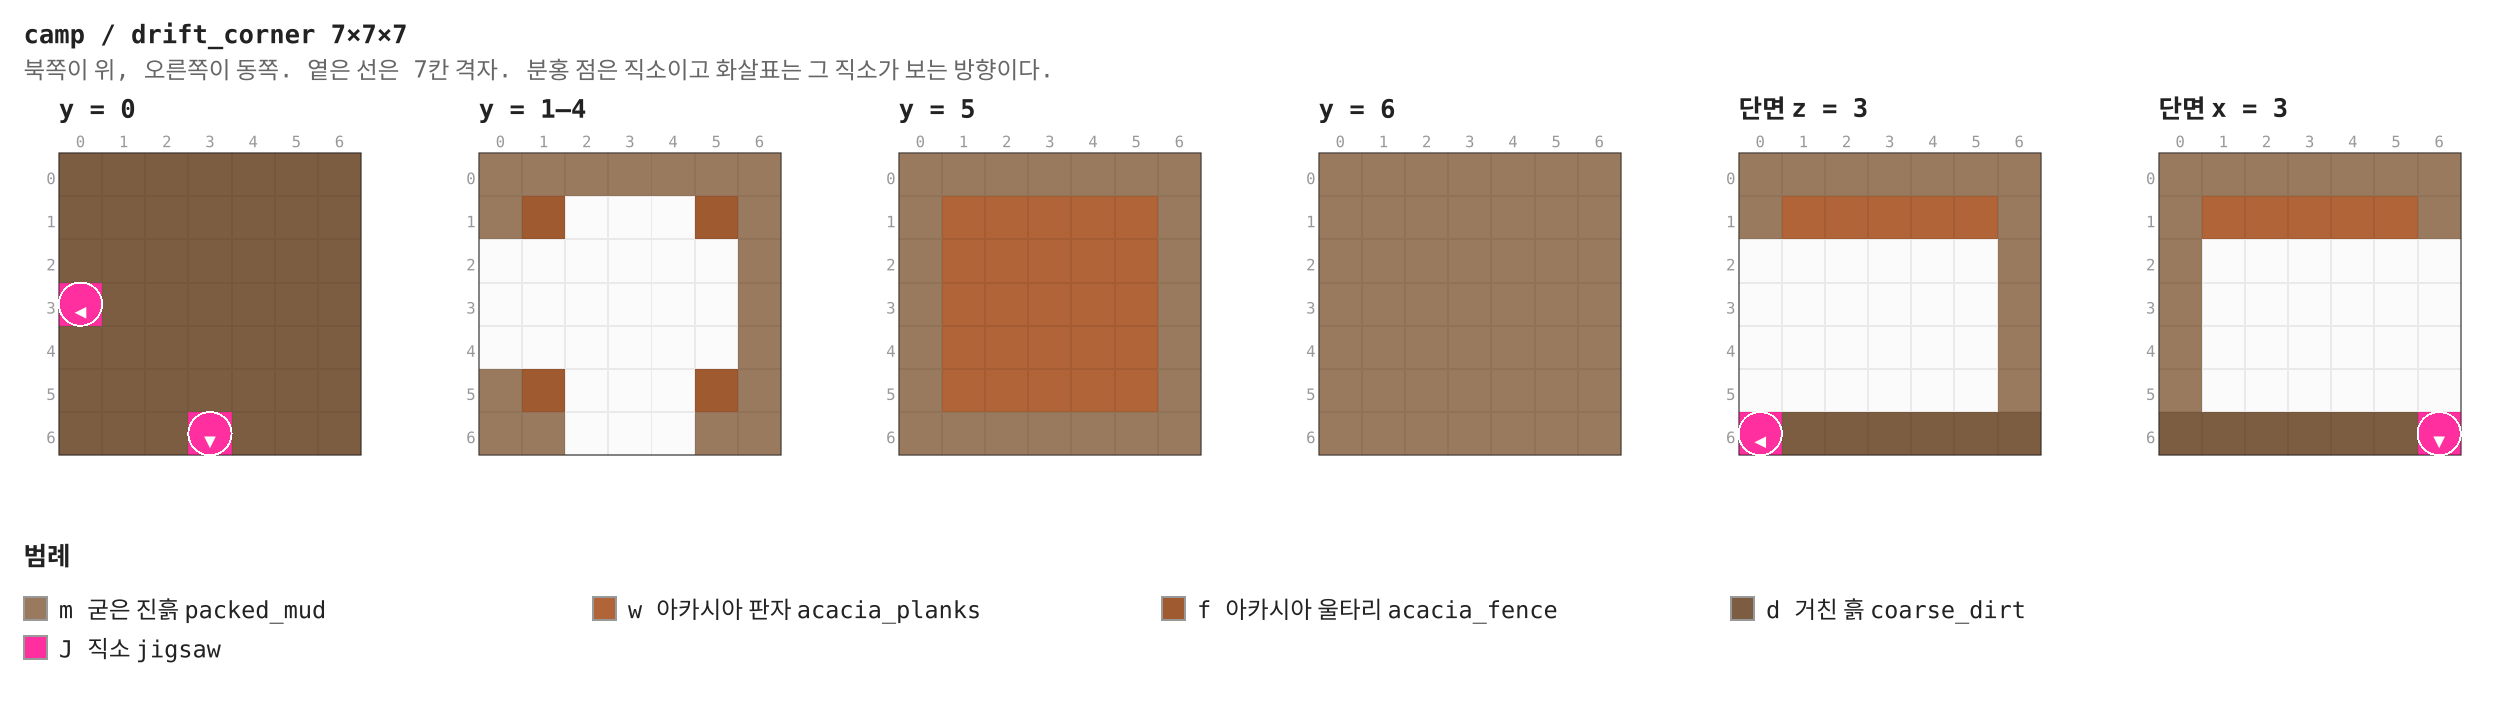
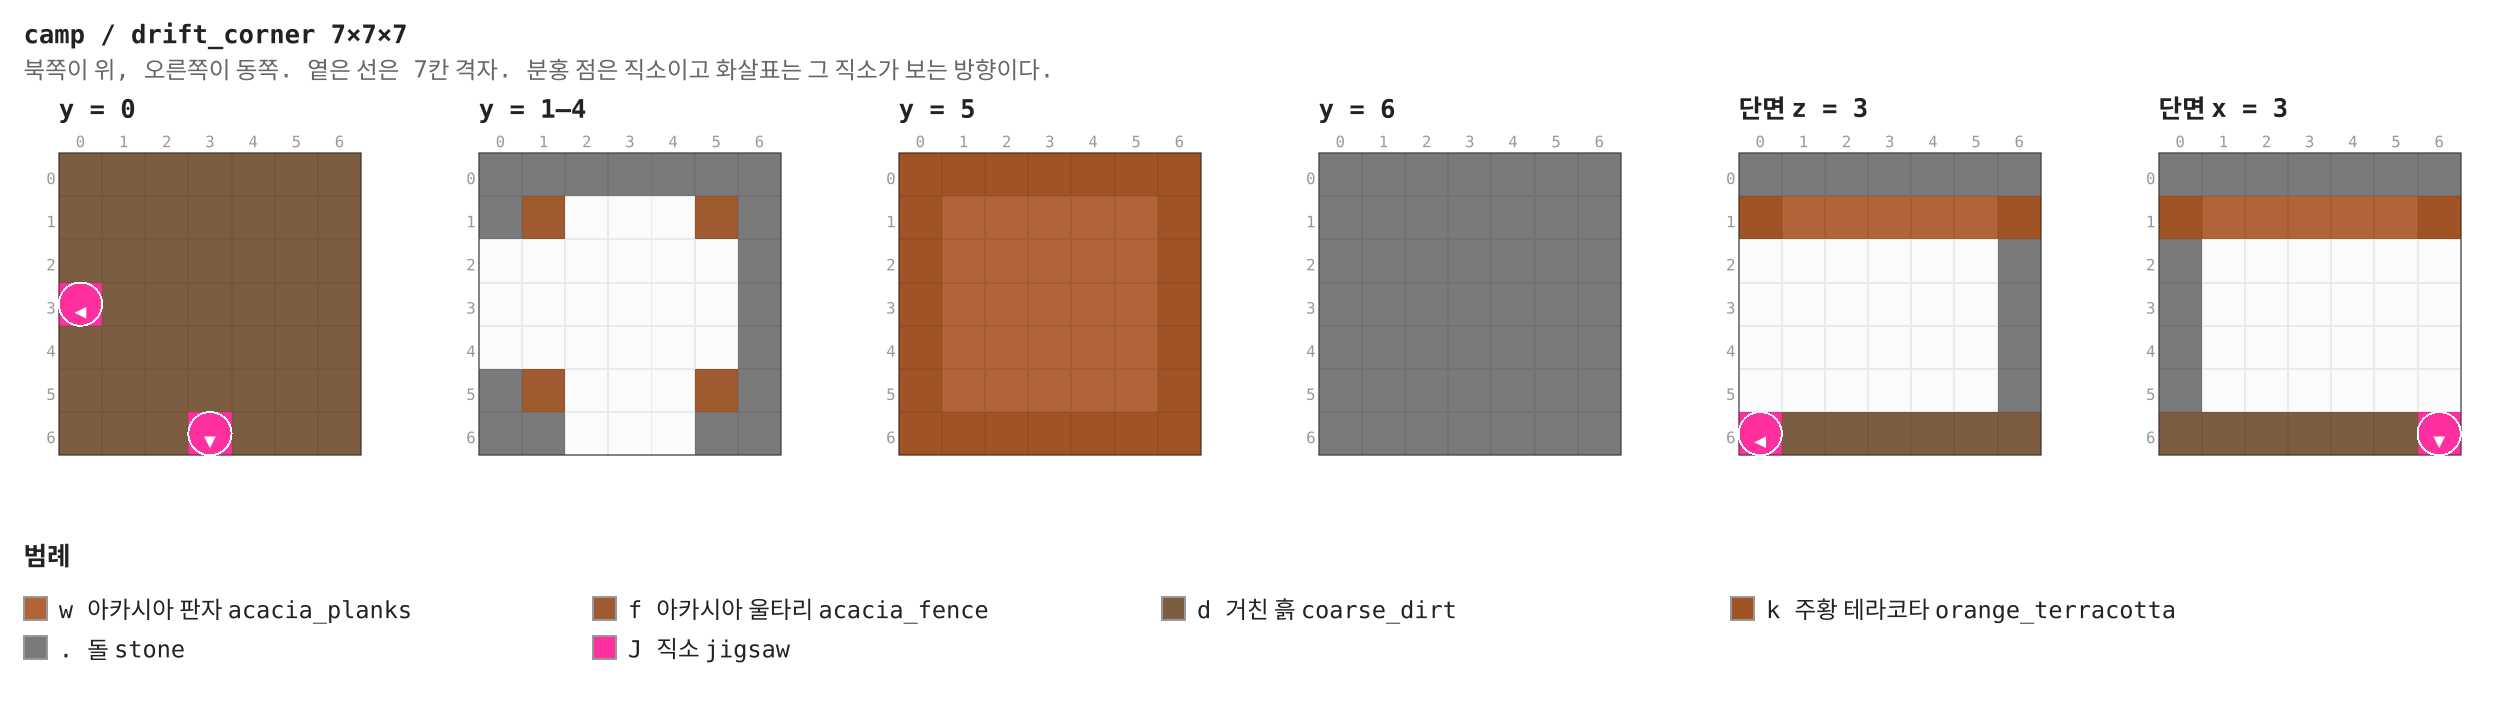
<svg xmlns="http://www.w3.org/2000/svg" width="1274" height="358" viewBox="0 0 1274 358" shape-rendering="crispEdges" font-family="Consolas,'Malgun Gothic','Noto Sans KR',monospace">
  <style>text{fill:#222;shape-rendering:auto}.cap{font-size:13px;font-weight:bold}.leg{font-size:12px}.sub{font-size:12px;fill:#666}.tick{font-size:8px;fill:#999;text-anchor:middle}.arrow{font-size:10px;fill:#fff;text-anchor:middle}.fine{stroke:#000;stroke-opacity:.07;stroke-width:1;fill:none}.grid{stroke:#000;stroke-opacity:.30;stroke-width:1}</style>
  <rect width="100%" height="100%" fill="#fff" />
  <text x="12" y="22" class="cap" font-size="16">camp / drift_corner   7×7×7</text>
  <text x="12" y="40" class="sub">북쪽이 위, 오른쪽이 동쪽. 옅은 선은 7칸 격자. 분홍 점은 직소이고 화살표는 그 직소가 보는 방향이다.</text>
  <text x="30" y="60" class="cap">y = 0</text>
  <rect x="30" y="78" width="154" height="154" fill="#fbfbfb" stroke="#bbb" />
  <path transform="translate(30,78) scale(22)" fill="#7d5d41" d="M0 0h7v1h-7zM0 1h7v1h-7zM0 2h7v1h-7zM1 3h6v1h-6zM0 4h7v1h-7zM0 5h7v1h-7zM0 6h3v1h-3zM4 6h3v1h-3z" />
  <path transform="translate(30,78) scale(22)" fill="#ff2fa0" d="M0 3h1v1h-1zM3 6h1v1h-1z" />
  <path class="fine" d="M52 78v154M74 78v154M96 78v154M118 78v154M140 78v154M162 78v154M30 100h154M30 122h154M30 144h154M30 166h154M30 188h154M30 210h154" />
  <line x1="30" y1="78" x2="30" y2="232" class="grid" />
  <line x1="184" y1="78" x2="184" y2="232" class="grid" />
  <line x1="30" y1="78" x2="184" y2="78" class="grid" />
  <line x1="30" y1="232" x2="184" y2="232" class="grid" />
  <text x="41.0" y="75" class="tick">0</text>
  <text x="63.0" y="75" class="tick">1</text>
  <text x="85.0" y="75" class="tick">2</text>
  <text x="107.0" y="75" class="tick">3</text>
  <text x="129.0" y="75" class="tick">4</text>
  <text x="151.0" y="75" class="tick">5</text>
  <text x="173.0" y="75" class="tick">6</text>
  <text x="26" y="93.8" class="tick" text-anchor="end">0</text>
  <text x="26" y="115.8" class="tick" text-anchor="end">1</text>
  <text x="26" y="137.8" class="tick" text-anchor="end">2</text>
  <text x="26" y="159.8" class="tick" text-anchor="end">3</text>
  <text x="26" y="181.8" class="tick" text-anchor="end">4</text>
  <text x="26" y="203.8" class="tick" text-anchor="end">5</text>
  <text x="26" y="225.8" class="tick" text-anchor="end">6</text>
  <circle cx="41.0" cy="155.0" r="11.0" fill="#ff2fa0" stroke="#fff" />
  <text x="41.0" y="162.0" class="arrow" font-size="19.8">◀</text>
  <circle cx="107.0" cy="221.0" r="11.0" fill="#ff2fa0" stroke="#fff" />
  <text x="107.0" y="228.0" class="arrow" font-size="19.8">▼</text>
  <text x="244" y="60" class="cap">y = 1–4</text>
  <rect x="244" y="78" width="154" height="154" fill="#fbfbfb" stroke="#bbb" />
-   <path transform="translate(244,78) scale(22)" fill="#9a7a5e" d="M0 0h7v1h-7zM0 1h1v1h-1zM6 1h1v1h-1zM6 2h1v1h-1zM6 3h1v1h-1zM6 4h1v1h-1zM0 5h1v1h-1zM6 5h1v1h-1zM0 6h2v1h-2zM5 6h2v1h-2z" />
+   <path transform="translate(244,78) scale(22)" fill="#7a7a7a" d="M0 0h7v1h-7zM0 1h1v1h-1zM6 1h1v1h-1zM6 2h1v1h-1zM6 3h1v1h-1zM6 4h1v1h-1zM0 5h1v1h-1zM6 5h1v1h-1zM0 6h2v1h-2zM5 6h2v1h-2z" />
  <path transform="translate(244,78) scale(22)" fill="#a05a30" d="M1 1h1v1h-1zM5 1h1v1h-1zM1 5h1v1h-1zM5 5h1v1h-1z" />
  <path class="fine" d="M266 78v154M288 78v154M310 78v154M332 78v154M354 78v154M376 78v154M244 100h154M244 122h154M244 144h154M244 166h154M244 188h154M244 210h154" />
  <line x1="244" y1="78" x2="244" y2="232" class="grid" />
  <line x1="398" y1="78" x2="398" y2="232" class="grid" />
  <line x1="244" y1="78" x2="398" y2="78" class="grid" />
  <line x1="244" y1="232" x2="398" y2="232" class="grid" />
  <text x="255.0" y="75" class="tick">0</text>
  <text x="277.0" y="75" class="tick">1</text>
  <text x="299.0" y="75" class="tick">2</text>
  <text x="321.0" y="75" class="tick">3</text>
  <text x="343.0" y="75" class="tick">4</text>
  <text x="365.0" y="75" class="tick">5</text>
  <text x="387.0" y="75" class="tick">6</text>
  <text x="240" y="93.8" class="tick" text-anchor="end">0</text>
  <text x="240" y="115.8" class="tick" text-anchor="end">1</text>
  <text x="240" y="137.8" class="tick" text-anchor="end">2</text>
  <text x="240" y="159.8" class="tick" text-anchor="end">3</text>
  <text x="240" y="181.8" class="tick" text-anchor="end">4</text>
  <text x="240" y="203.8" class="tick" text-anchor="end">5</text>
  <text x="240" y="225.8" class="tick" text-anchor="end">6</text>
  <text x="458" y="60" class="cap">y = 5</text>
  <rect x="458" y="78" width="154" height="154" fill="#fbfbfb" stroke="#bbb" />
-   <path transform="translate(458,78) scale(22)" fill="#9a7a5e" d="M0 0h7v1h-7zM0 1h1v1h-1zM6 1h1v1h-1zM0 2h1v1h-1zM6 2h1v1h-1zM0 3h1v1h-1zM6 3h1v1h-1zM0 4h1v1h-1zM6 4h1v1h-1zM0 5h1v1h-1zM6 5h1v1h-1zM0 6h7v1h-7z" />
+   <path transform="translate(458,78) scale(22)" fill="#a05325" d="M0 0h7v1h-7zM0 1h1v1h-1zM6 1h1v1h-1zM0 2h1v1h-1zM6 2h1v1h-1zM0 3h1v1h-1zM6 3h1v1h-1zM0 4h1v1h-1zM6 4h1v1h-1zM0 5h1v1h-1zM6 5h1v1h-1zM0 6h7v1h-7z" />
  <path transform="translate(458,78) scale(22)" fill="#b06437" d="M1 1h5v1h-5zM1 2h5v1h-5zM1 3h5v1h-5zM1 4h5v1h-5zM1 5h5v1h-5z" />
  <path class="fine" d="M480 78v154M502 78v154M524 78v154M546 78v154M568 78v154M590 78v154M458 100h154M458 122h154M458 144h154M458 166h154M458 188h154M458 210h154" />
  <line x1="458" y1="78" x2="458" y2="232" class="grid" />
  <line x1="612" y1="78" x2="612" y2="232" class="grid" />
  <line x1="458" y1="78" x2="612" y2="78" class="grid" />
  <line x1="458" y1="232" x2="612" y2="232" class="grid" />
  <text x="469.0" y="75" class="tick">0</text>
  <text x="491.0" y="75" class="tick">1</text>
  <text x="513.0" y="75" class="tick">2</text>
  <text x="535.0" y="75" class="tick">3</text>
  <text x="557.0" y="75" class="tick">4</text>
  <text x="579.0" y="75" class="tick">5</text>
  <text x="601.0" y="75" class="tick">6</text>
  <text x="454" y="93.8" class="tick" text-anchor="end">0</text>
  <text x="454" y="115.8" class="tick" text-anchor="end">1</text>
  <text x="454" y="137.8" class="tick" text-anchor="end">2</text>
  <text x="454" y="159.8" class="tick" text-anchor="end">3</text>
  <text x="454" y="181.8" class="tick" text-anchor="end">4</text>
  <text x="454" y="203.8" class="tick" text-anchor="end">5</text>
  <text x="454" y="225.8" class="tick" text-anchor="end">6</text>
  <text x="672" y="60" class="cap">y = 6</text>
  <rect x="672" y="78" width="154" height="154" fill="#fbfbfb" stroke="#bbb" />
-   <path transform="translate(672,78) scale(22)" fill="#9a7a5e" d="M0 0h7v1h-7zM0 1h7v1h-7zM0 2h7v1h-7zM0 3h7v1h-7zM0 4h7v1h-7zM0 5h7v1h-7zM0 6h7v1h-7z" />
+   <path transform="translate(672,78) scale(22)" fill="#7a7a7a" d="M0 0h7v1h-7zM0 1h7v1h-7zM0 2h7v1h-7zM0 3h7v1h-7zM0 4h7v1h-7zM0 5h7v1h-7zM0 6h7v1h-7z" />
  <path class="fine" d="M694 78v154M716 78v154M738 78v154M760 78v154M782 78v154M804 78v154M672 100h154M672 122h154M672 144h154M672 166h154M672 188h154M672 210h154" />
  <line x1="672" y1="78" x2="672" y2="232" class="grid" />
  <line x1="826" y1="78" x2="826" y2="232" class="grid" />
  <line x1="672" y1="78" x2="826" y2="78" class="grid" />
  <line x1="672" y1="232" x2="826" y2="232" class="grid" />
  <text x="683.0" y="75" class="tick">0</text>
  <text x="705.0" y="75" class="tick">1</text>
  <text x="727.0" y="75" class="tick">2</text>
  <text x="749.0" y="75" class="tick">3</text>
  <text x="771.0" y="75" class="tick">4</text>
  <text x="793.0" y="75" class="tick">5</text>
  <text x="815.0" y="75" class="tick">6</text>
  <text x="668" y="93.8" class="tick" text-anchor="end">0</text>
  <text x="668" y="115.8" class="tick" text-anchor="end">1</text>
  <text x="668" y="137.8" class="tick" text-anchor="end">2</text>
  <text x="668" y="159.8" class="tick" text-anchor="end">3</text>
  <text x="668" y="181.8" class="tick" text-anchor="end">4</text>
  <text x="668" y="203.8" class="tick" text-anchor="end">5</text>
  <text x="668" y="225.8" class="tick" text-anchor="end">6</text>
  <text x="886" y="60" class="cap">단면 z = 3</text>
  <rect x="886" y="78" width="154" height="154" fill="#fbfbfb" stroke="#bbb" />
-   <path transform="translate(886,78) scale(22)" fill="#9a7a5e" d="M0 0h7v1h-7zM0 1h1v1h-1zM6 1h1v1h-1zM6 2h1v1h-1zM6 3h1v1h-1zM6 4h1v1h-1zM6 5h1v1h-1z" />
+   <path transform="translate(886,78) scale(22)" fill="#7a7a7a" d="M0 0h7v1h-7zM6 2h1v1h-1zM6 3h1v1h-1zM6 4h1v1h-1zM6 5h1v1h-1z" />
+   <path transform="translate(886,78) scale(22)" fill="#a05325" d="M0 1h1v1h-1zM6 1h1v1h-1z" />
  <path transform="translate(886,78) scale(22)" fill="#b06437" d="M1 1h5v1h-5z" />
  <path transform="translate(886,78) scale(22)" fill="#ff2fa0" d="M0 6h1v1h-1z" />
  <path transform="translate(886,78) scale(22)" fill="#7d5d41" d="M1 6h6v1h-6z" />
  <path class="fine" d="M908 78v154M930 78v154M952 78v154M974 78v154M996 78v154M1018 78v154M886 100h154M886 122h154M886 144h154M886 166h154M886 188h154M886 210h154" />
  <line x1="886" y1="78" x2="886" y2="232" class="grid" />
  <line x1="1040" y1="78" x2="1040" y2="232" class="grid" />
  <line x1="886" y1="78" x2="1040" y2="78" class="grid" />
  <line x1="886" y1="232" x2="1040" y2="232" class="grid" />
  <text x="897.0" y="75" class="tick">0</text>
  <text x="919.0" y="75" class="tick">1</text>
  <text x="941.0" y="75" class="tick">2</text>
  <text x="963.0" y="75" class="tick">3</text>
  <text x="985.0" y="75" class="tick">4</text>
  <text x="1007.0" y="75" class="tick">5</text>
  <text x="1029.0" y="75" class="tick">6</text>
  <text x="882" y="93.8" class="tick" text-anchor="end">0</text>
  <text x="882" y="115.8" class="tick" text-anchor="end">1</text>
  <text x="882" y="137.8" class="tick" text-anchor="end">2</text>
  <text x="882" y="159.8" class="tick" text-anchor="end">3</text>
  <text x="882" y="181.8" class="tick" text-anchor="end">4</text>
  <text x="882" y="203.8" class="tick" text-anchor="end">5</text>
  <text x="882" y="225.8" class="tick" text-anchor="end">6</text>
  <circle cx="897.0" cy="221.0" r="11.0" fill="#ff2fa0" stroke="#fff" />
  <text x="897.0" y="228.0" class="arrow" font-size="19.8">◀</text>
  <text x="1100" y="60" class="cap">단면 x = 3</text>
  <rect x="1100" y="78" width="154" height="154" fill="#fbfbfb" stroke="#bbb" />
-   <path transform="translate(1100,78) scale(22)" fill="#9a7a5e" d="M0 0h7v1h-7zM0 1h1v1h-1zM6 1h1v1h-1zM0 2h1v1h-1zM0 3h1v1h-1zM0 4h1v1h-1zM0 5h1v1h-1z" />
+   <path transform="translate(1100,78) scale(22)" fill="#7a7a7a" d="M0 0h7v1h-7zM0 2h1v1h-1zM0 3h1v1h-1zM0 4h1v1h-1zM0 5h1v1h-1z" />
+   <path transform="translate(1100,78) scale(22)" fill="#a05325" d="M0 1h1v1h-1zM6 1h1v1h-1z" />
  <path transform="translate(1100,78) scale(22)" fill="#b06437" d="M1 1h5v1h-5z" />
  <path transform="translate(1100,78) scale(22)" fill="#7d5d41" d="M0 6h6v1h-6z" />
  <path transform="translate(1100,78) scale(22)" fill="#ff2fa0" d="M6 6h1v1h-1z" />
  <path class="fine" d="M1122 78v154M1144 78v154M1166 78v154M1188 78v154M1210 78v154M1232 78v154M1100 100h154M1100 122h154M1100 144h154M1100 166h154M1100 188h154M1100 210h154" />
  <line x1="1100" y1="78" x2="1100" y2="232" class="grid" />
  <line x1="1254" y1="78" x2="1254" y2="232" class="grid" />
  <line x1="1100" y1="78" x2="1254" y2="78" class="grid" />
  <line x1="1100" y1="232" x2="1254" y2="232" class="grid" />
  <text x="1111.0" y="75" class="tick">0</text>
  <text x="1133.0" y="75" class="tick">1</text>
  <text x="1155.0" y="75" class="tick">2</text>
  <text x="1177.0" y="75" class="tick">3</text>
  <text x="1199.0" y="75" class="tick">4</text>
  <text x="1221.0" y="75" class="tick">5</text>
  <text x="1243.0" y="75" class="tick">6</text>
  <text x="1096" y="93.8" class="tick" text-anchor="end">0</text>
  <text x="1096" y="115.8" class="tick" text-anchor="end">1</text>
  <text x="1096" y="137.8" class="tick" text-anchor="end">2</text>
  <text x="1096" y="159.8" class="tick" text-anchor="end">3</text>
  <text x="1096" y="181.8" class="tick" text-anchor="end">4</text>
  <text x="1096" y="203.8" class="tick" text-anchor="end">5</text>
  <text x="1096" y="225.8" class="tick" text-anchor="end">6</text>
  <circle cx="1243.0" cy="221.0" r="11.0" fill="#ff2fa0" stroke="#fff" />
  <text x="1243.0" y="228.0" class="arrow" font-size="19.8">▼</text>
  <text x="12" y="288" class="cap">범례</text>
-   <rect x="12" y="304" width="12" height="12" fill="#9a7a5e" stroke="#999" />
-   <text x="30" y="315" class="leg">m  굳은 진흙  packed_mud</text>
-   <rect x="302" y="304" width="12" height="12" fill="#b06437" stroke="#999" />
-   <text x="320" y="315" class="leg">w  아카시아 판자  acacia_planks</text>
-   <rect x="592" y="304" width="12" height="12" fill="#a05a30" stroke="#999" />
-   <text x="610" y="315" class="leg">f  아카시아 울타리  acacia_fence</text>
-   <rect x="882" y="304" width="12" height="12" fill="#7d5d41" stroke="#999" />
-   <text x="900" y="315" class="leg">d  거친 흙  coarse_dirt</text>
-   <rect x="12" y="324" width="12" height="12" fill="#ff2fa0" stroke="#999" />
-   <text x="30" y="335" class="leg">J  직소  jigsaw</text>
+   <rect x="12" y="304" width="12" height="12" fill="#b06437" stroke="#999" />
+   <text x="30" y="315" class="leg">w  아카시아 판자  acacia_planks</text>
+   <rect x="302" y="304" width="12" height="12" fill="#a05a30" stroke="#999" />
+   <text x="320" y="315" class="leg">f  아카시아 울타리  acacia_fence</text>
+   <rect x="592" y="304" width="12" height="12" fill="#7d5d41" stroke="#999" />
+   <text x="610" y="315" class="leg">d  거친 흙  coarse_dirt</text>
+   <rect x="882" y="304" width="12" height="12" fill="#a05325" stroke="#999" />
+   <text x="900" y="315" class="leg">k  주황 테라코타  orange_terracotta</text>
+   <rect x="12" y="324" width="12" height="12" fill="#7a7a7a" stroke="#999" />
+   <text x="30" y="335" class="leg">.  돌  stone</text>
+   <rect x="302" y="324" width="12" height="12" fill="#ff2fa0" stroke="#999" />
+   <text x="320" y="335" class="leg">J  직소  jigsaw</text>
</svg>
